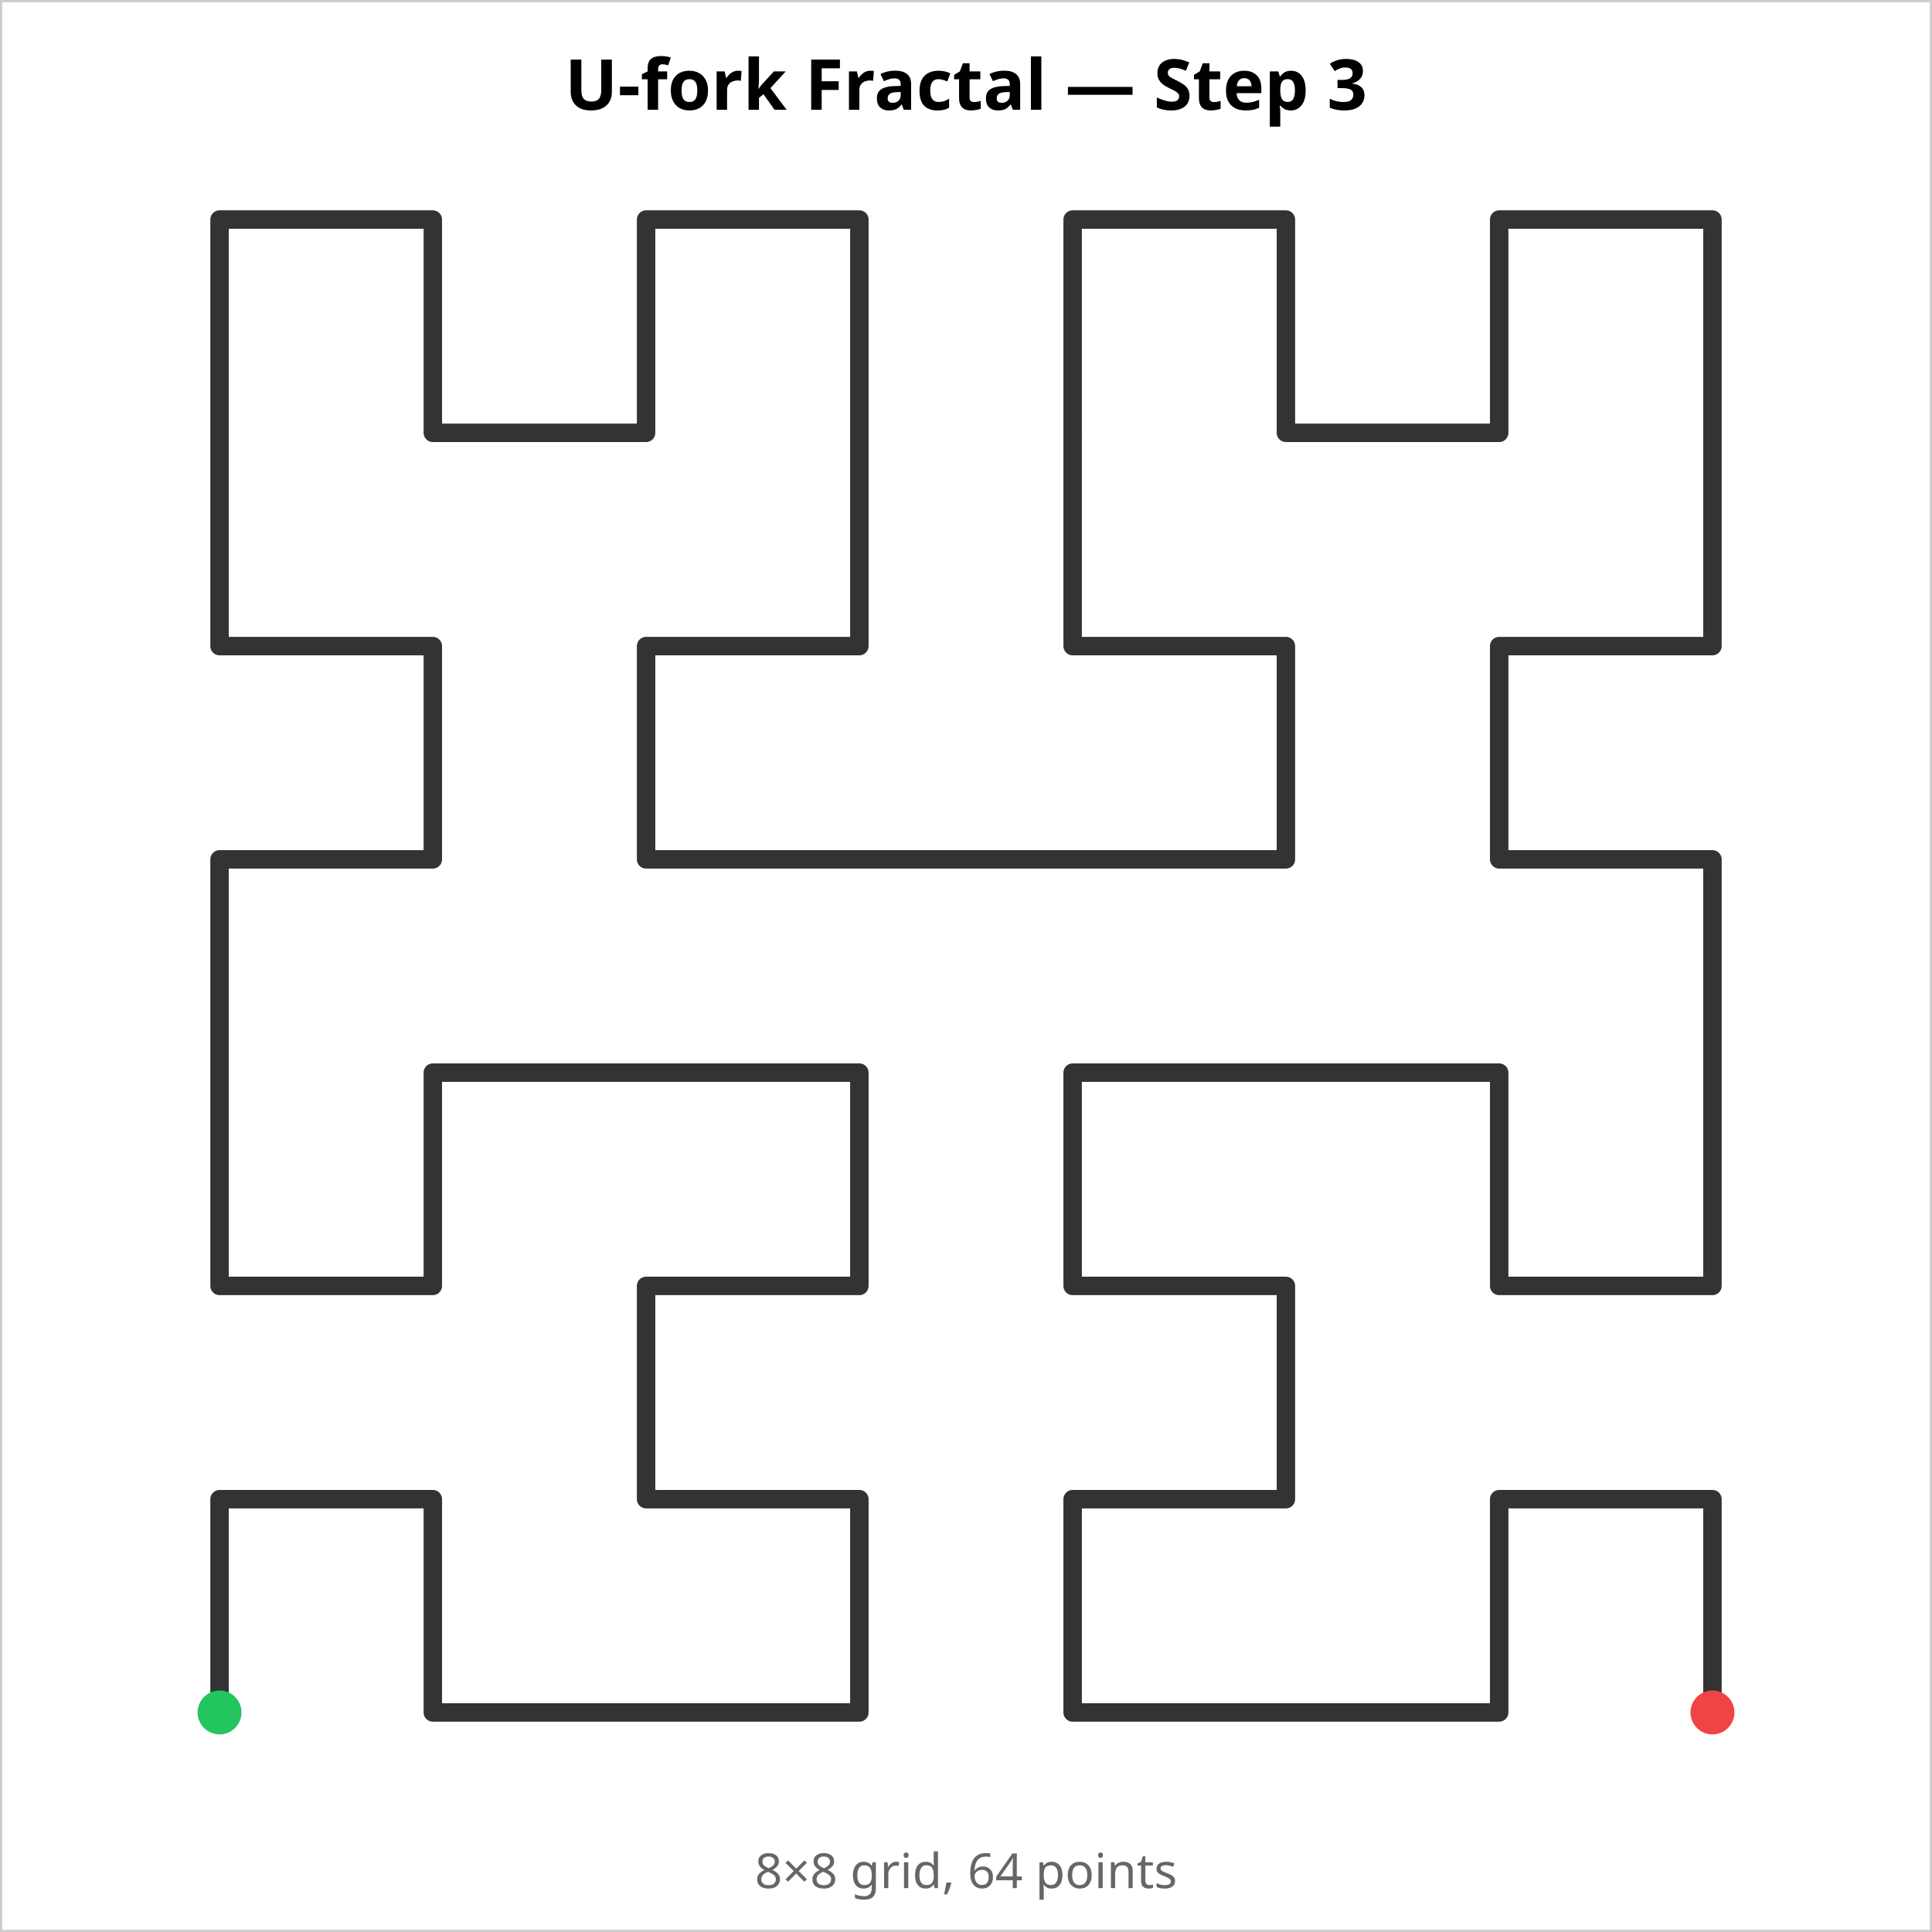
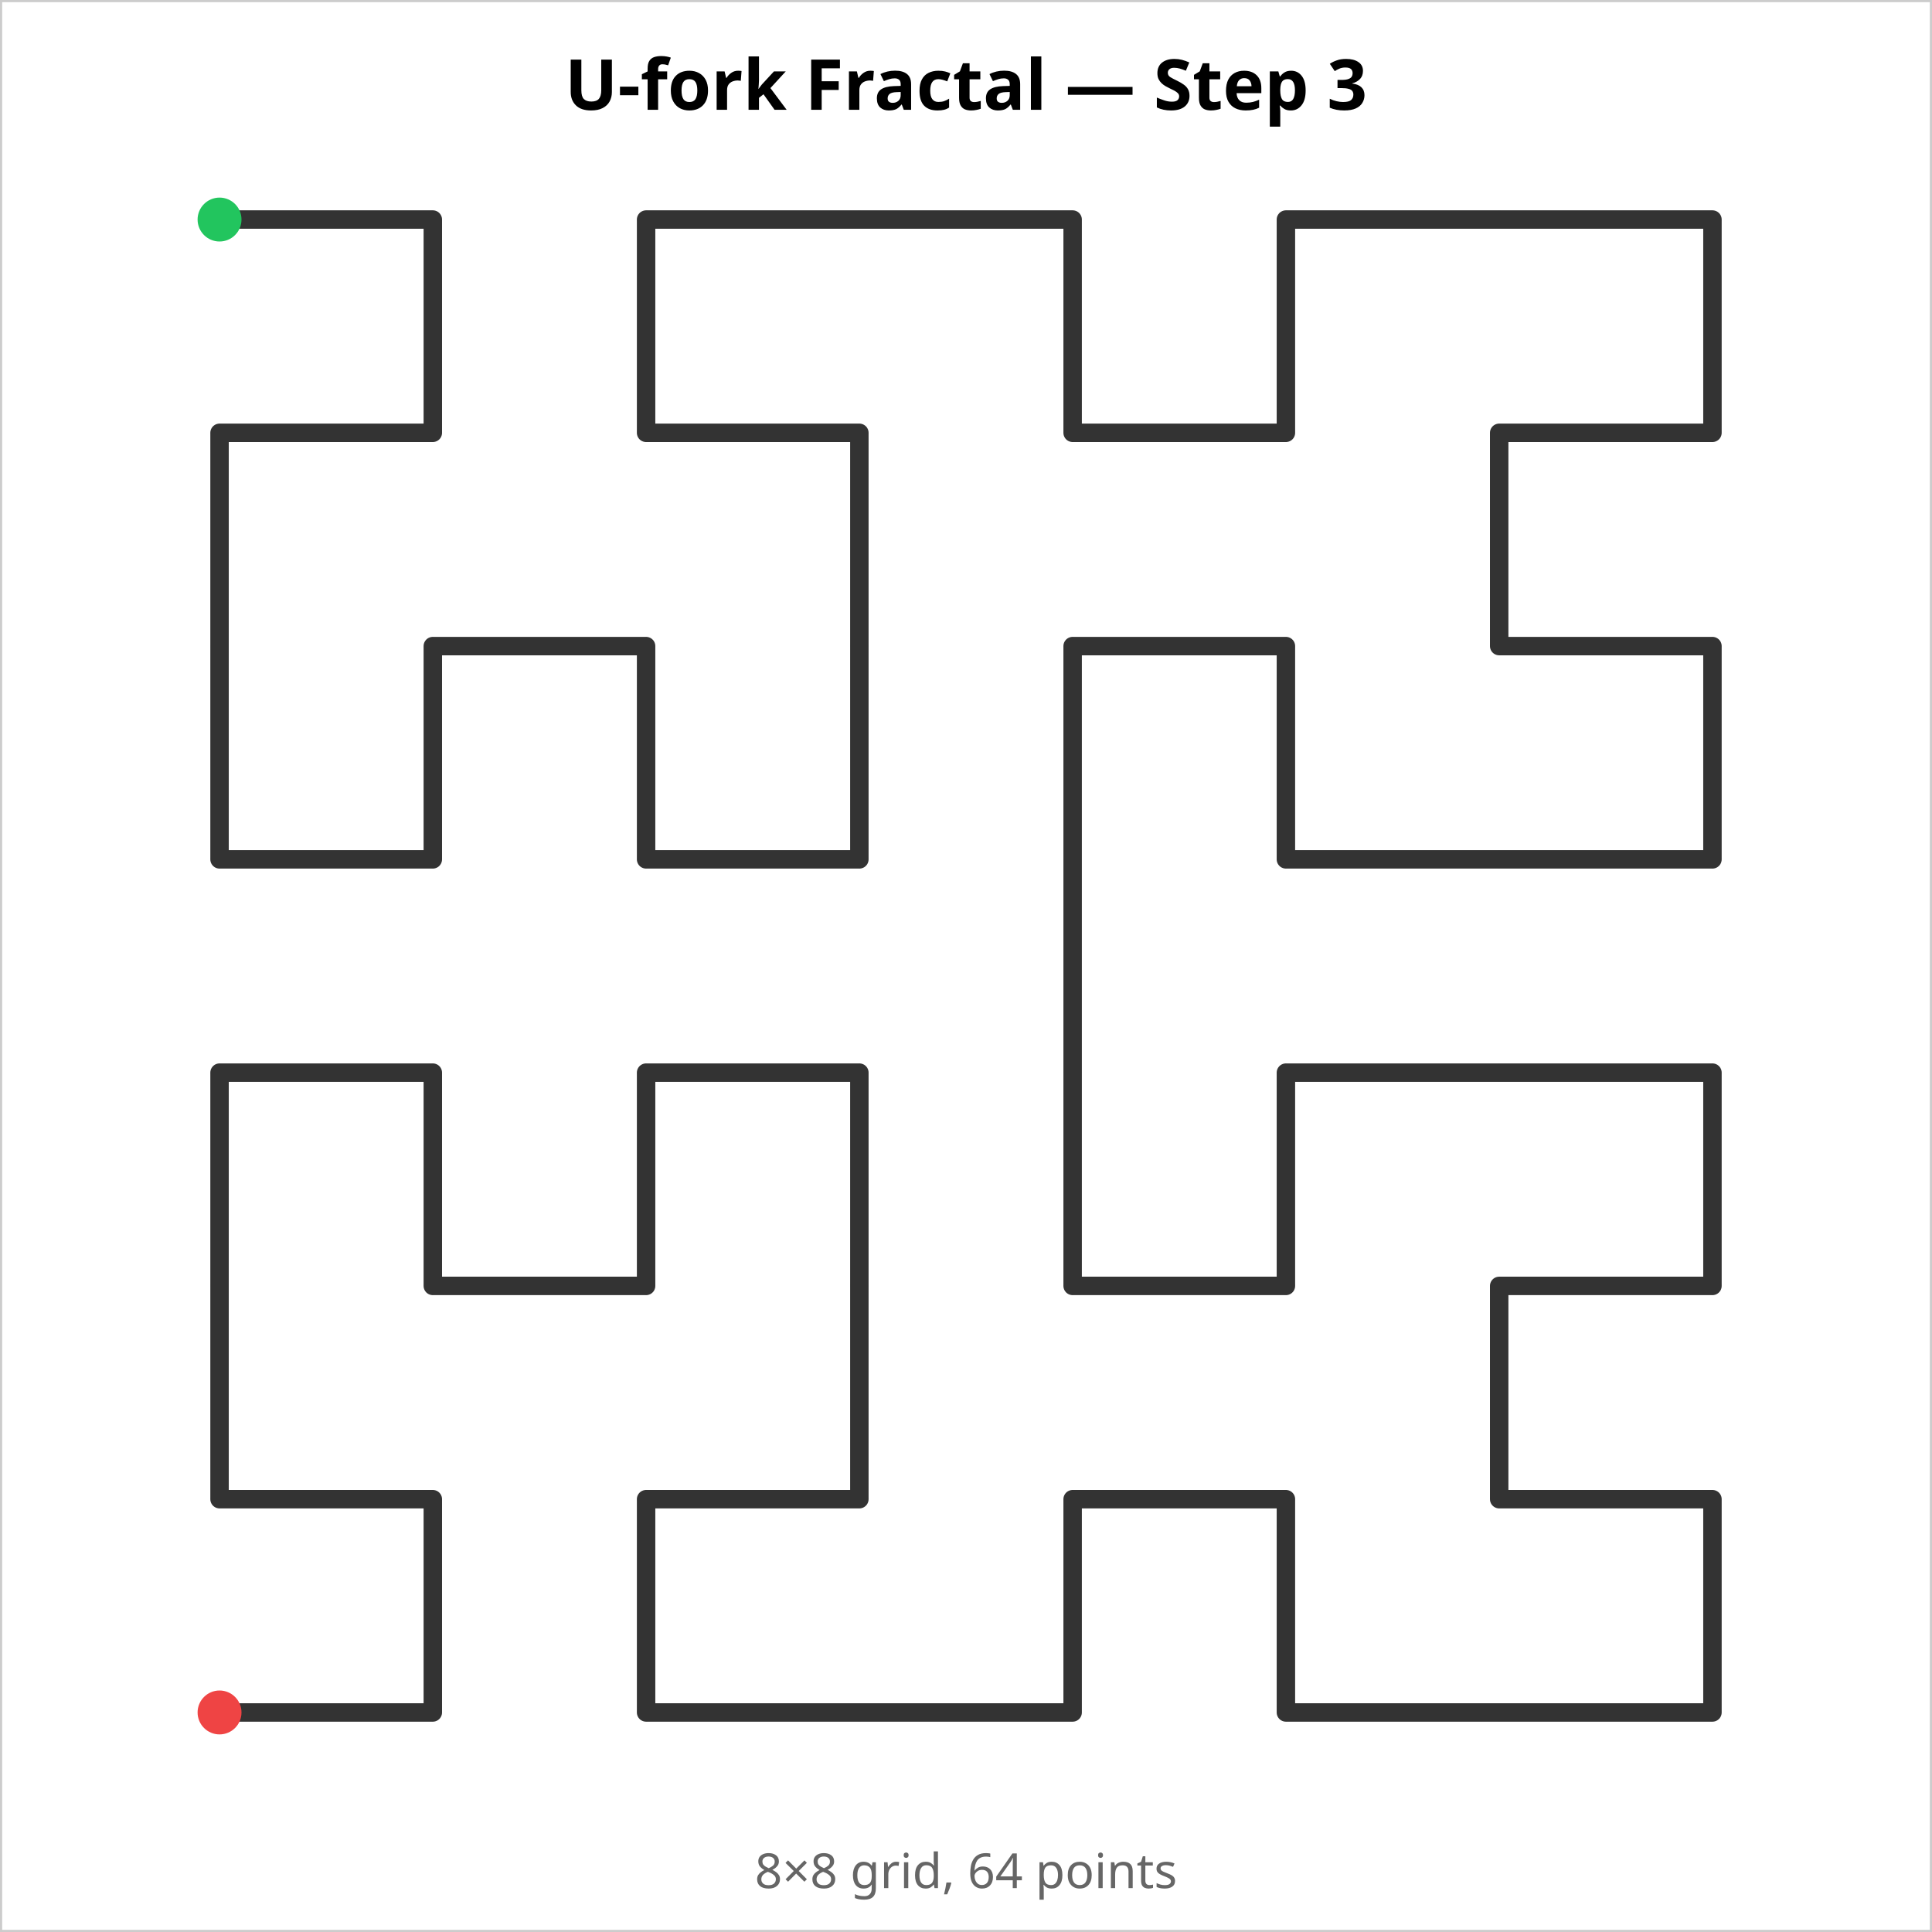
<svg xmlns="http://www.w3.org/2000/svg" width="440" height="440" viewBox="0 0 440 440">
  <rect width="440" height="440" fill="white" stroke="#ccc" stroke-width="1" />
  <text x="220" y="25" text-anchor="middle" font-size="16" font-family="sans-serif" font-weight="bold">U-fork Fractal — Step 3</text>
  <text x="220" y="430" text-anchor="middle" font-size="11" font-family="sans-serif" fill="#666">8×8 grid, 64 points</text>
  <circle cx="50" cy="50" r="2" fill="#e0e0e0" />
  <circle cx="50" cy="98.571" r="2" fill="#e0e0e0" />
  <circle cx="50" cy="147.143" r="2" fill="#e0e0e0" />
  <circle cx="50" cy="195.714" r="2" fill="#e0e0e0" />
  <circle cx="50" cy="244.286" r="2" fill="#e0e0e0" />
  <circle cx="50" cy="292.857" r="2" fill="#e0e0e0" />
  <circle cx="50" cy="341.429" r="2" fill="#e0e0e0" />
  <circle cx="50" cy="390" r="2" fill="#e0e0e0" />
  <circle cx="98.571" cy="50" r="2" fill="#e0e0e0" />
  <circle cx="98.571" cy="98.571" r="2" fill="#e0e0e0" />
  <circle cx="98.571" cy="147.143" r="2" fill="#e0e0e0" />
  <circle cx="98.571" cy="195.714" r="2" fill="#e0e0e0" />
  <circle cx="98.571" cy="244.286" r="2" fill="#e0e0e0" />
  <circle cx="98.571" cy="292.857" r="2" fill="#e0e0e0" />
  <circle cx="98.571" cy="341.429" r="2" fill="#e0e0e0" />
  <circle cx="98.571" cy="390" r="2" fill="#e0e0e0" />
  <circle cx="147.143" cy="50" r="2" fill="#e0e0e0" />
  <circle cx="147.143" cy="98.571" r="2" fill="#e0e0e0" />
  <circle cx="147.143" cy="147.143" r="2" fill="#e0e0e0" />
  <circle cx="147.143" cy="195.714" r="2" fill="#e0e0e0" />
  <circle cx="147.143" cy="244.286" r="2" fill="#e0e0e0" />
  <circle cx="147.143" cy="292.857" r="2" fill="#e0e0e0" />
  <circle cx="147.143" cy="341.429" r="2" fill="#e0e0e0" />
  <circle cx="147.143" cy="390" r="2" fill="#e0e0e0" />
  <circle cx="195.714" cy="50" r="2" fill="#e0e0e0" />
  <circle cx="195.714" cy="98.571" r="2" fill="#e0e0e0" />
  <circle cx="195.714" cy="147.143" r="2" fill="#e0e0e0" />
  <circle cx="195.714" cy="195.714" r="2" fill="#e0e0e0" />
  <circle cx="195.714" cy="244.286" r="2" fill="#e0e0e0" />
  <circle cx="195.714" cy="292.857" r="2" fill="#e0e0e0" />
  <circle cx="195.714" cy="341.429" r="2" fill="#e0e0e0" />
  <circle cx="195.714" cy="390" r="2" fill="#e0e0e0" />
  <circle cx="244.286" cy="50" r="2" fill="#e0e0e0" />
  <circle cx="244.286" cy="98.571" r="2" fill="#e0e0e0" />
  <circle cx="244.286" cy="147.143" r="2" fill="#e0e0e0" />
  <circle cx="244.286" cy="195.714" r="2" fill="#e0e0e0" />
  <circle cx="244.286" cy="244.286" r="2" fill="#e0e0e0" />
  <circle cx="244.286" cy="292.857" r="2" fill="#e0e0e0" />
  <circle cx="244.286" cy="341.429" r="2" fill="#e0e0e0" />
  <circle cx="244.286" cy="390" r="2" fill="#e0e0e0" />
  <circle cx="292.857" cy="50" r="2" fill="#e0e0e0" />
  <circle cx="292.857" cy="98.571" r="2" fill="#e0e0e0" />
  <circle cx="292.857" cy="147.143" r="2" fill="#e0e0e0" />
  <circle cx="292.857" cy="195.714" r="2" fill="#e0e0e0" />
  <circle cx="292.857" cy="244.286" r="2" fill="#e0e0e0" />
  <circle cx="292.857" cy="292.857" r="2" fill="#e0e0e0" />
  <circle cx="292.857" cy="341.429" r="2" fill="#e0e0e0" />
  <circle cx="292.857" cy="390" r="2" fill="#e0e0e0" />
  <circle cx="341.429" cy="50" r="2" fill="#e0e0e0" />
  <circle cx="341.429" cy="98.571" r="2" fill="#e0e0e0" />
  <circle cx="341.429" cy="147.143" r="2" fill="#e0e0e0" />
  <circle cx="341.429" cy="195.714" r="2" fill="#e0e0e0" />
  <circle cx="341.429" cy="244.286" r="2" fill="#e0e0e0" />
  <circle cx="341.429" cy="292.857" r="2" fill="#e0e0e0" />
  <circle cx="341.429" cy="341.429" r="2" fill="#e0e0e0" />
  <circle cx="341.429" cy="390" r="2" fill="#e0e0e0" />
  <circle cx="390" cy="50" r="2" fill="#e0e0e0" />
  <circle cx="390" cy="98.571" r="2" fill="#e0e0e0" />
  <circle cx="390" cy="147.143" r="2" fill="#e0e0e0" />
  <circle cx="390" cy="195.714" r="2" fill="#e0e0e0" />
  <circle cx="390" cy="244.286" r="2" fill="#e0e0e0" />
  <circle cx="390" cy="292.857" r="2" fill="#e0e0e0" />
  <circle cx="390" cy="341.429" r="2" fill="#e0e0e0" />
  <circle cx="390" cy="390" r="2" fill="#e0e0e0" />
-   <path d="M 50 390 L 50 341.429 L 98.571 341.429 L 98.571 390 L 147.143 390 L 195.714 390 L 195.714 341.429 L 147.143 341.429 L 147.143 292.857 L 195.714 292.857 L 195.714 244.286 L 147.143 244.286 L 98.571 244.286 L 98.571 292.857 L 50 292.857 L 50 244.286 L 50 195.714 L 98.571 195.714 L 98.571 147.143 L 50 147.143 L 50 98.571 L 50 50 L 98.571 50 L 98.571 98.571 L 147.143 98.571 L 147.143 50 L 195.714 50 L 195.714 98.571 L 195.714 147.143 L 147.143 147.143 L 147.143 195.714 L 195.714 195.714 L 244.286 195.714 L 292.857 195.714 L 292.857 147.143 L 244.286 147.143 L 244.286 98.571 L 244.286 50 L 292.857 50 L 292.857 98.571 L 341.429 98.571 L 341.429 50 L 390 50 L 390 98.571 L 390 147.143 L 341.429 147.143 L 341.429 195.714 L 390 195.714 L 390 244.286 L 390 292.857 L 341.429 292.857 L 341.429 244.286 L 292.857 244.286 L 244.286 244.286 L 244.286 292.857 L 292.857 292.857 L 292.857 341.429 L 244.286 341.429 L 244.286 390 L 292.857 390 L 341.429 390 L 341.429 341.429 L 390 341.429 L 390 390" stroke="#333" stroke-width="4.2" fill="none" stroke-linecap="round" stroke-linejoin="round" />
-   <circle cx="50" cy="390" r="5" fill="#22c55e" />
-   <circle cx="390" cy="390" r="5" fill="#ef4444" />
+   <path d="M 50 50 L 98.571 50 L 98.571 98.571 L 50 98.571 L 50 147.143 L 50 195.714 L 98.571 195.714 L 98.571 147.143 L 147.143 147.143 L 147.143 195.714 L 195.714 195.714 L 195.714 147.143 L 195.714 98.571 L 147.143 98.571 L 147.143 50 L 195.714 50 L 244.286 50 L 244.286 98.571 L 292.857 98.571 L 292.857 50 L 341.429 50 L 390 50 L 390 98.571 L 341.429 98.571 L 341.429 147.143 L 390 147.143 L 390 195.714 L 341.429 195.714 L 292.857 195.714 L 292.857 147.143 L 244.286 147.143 L 244.286 195.714 L 244.286 244.286 L 244.286 292.857 L 292.857 292.857 L 292.857 244.286 L 341.429 244.286 L 390 244.286 L 390 292.857 L 341.429 292.857 L 341.429 341.429 L 390 341.429 L 390 390 L 341.429 390 L 292.857 390 L 292.857 341.429 L 244.286 341.429 L 244.286 390 L 195.714 390 L 147.143 390 L 147.143 341.429 L 195.714 341.429 L 195.714 292.857 L 195.714 244.286 L 147.143 244.286 L 147.143 292.857 L 98.571 292.857 L 98.571 244.286 L 50 244.286 L 50 292.857 L 50 341.429 L 98.571 341.429 L 98.571 390 L 50 390" stroke="#333" stroke-width="4.2" fill="none" stroke-linecap="round" stroke-linejoin="round" />
+   <circle cx="50" cy="50" r="5" fill="#22c55e" />
+   <circle cx="50" cy="390" r="5" fill="#ef4444" />
</svg>
